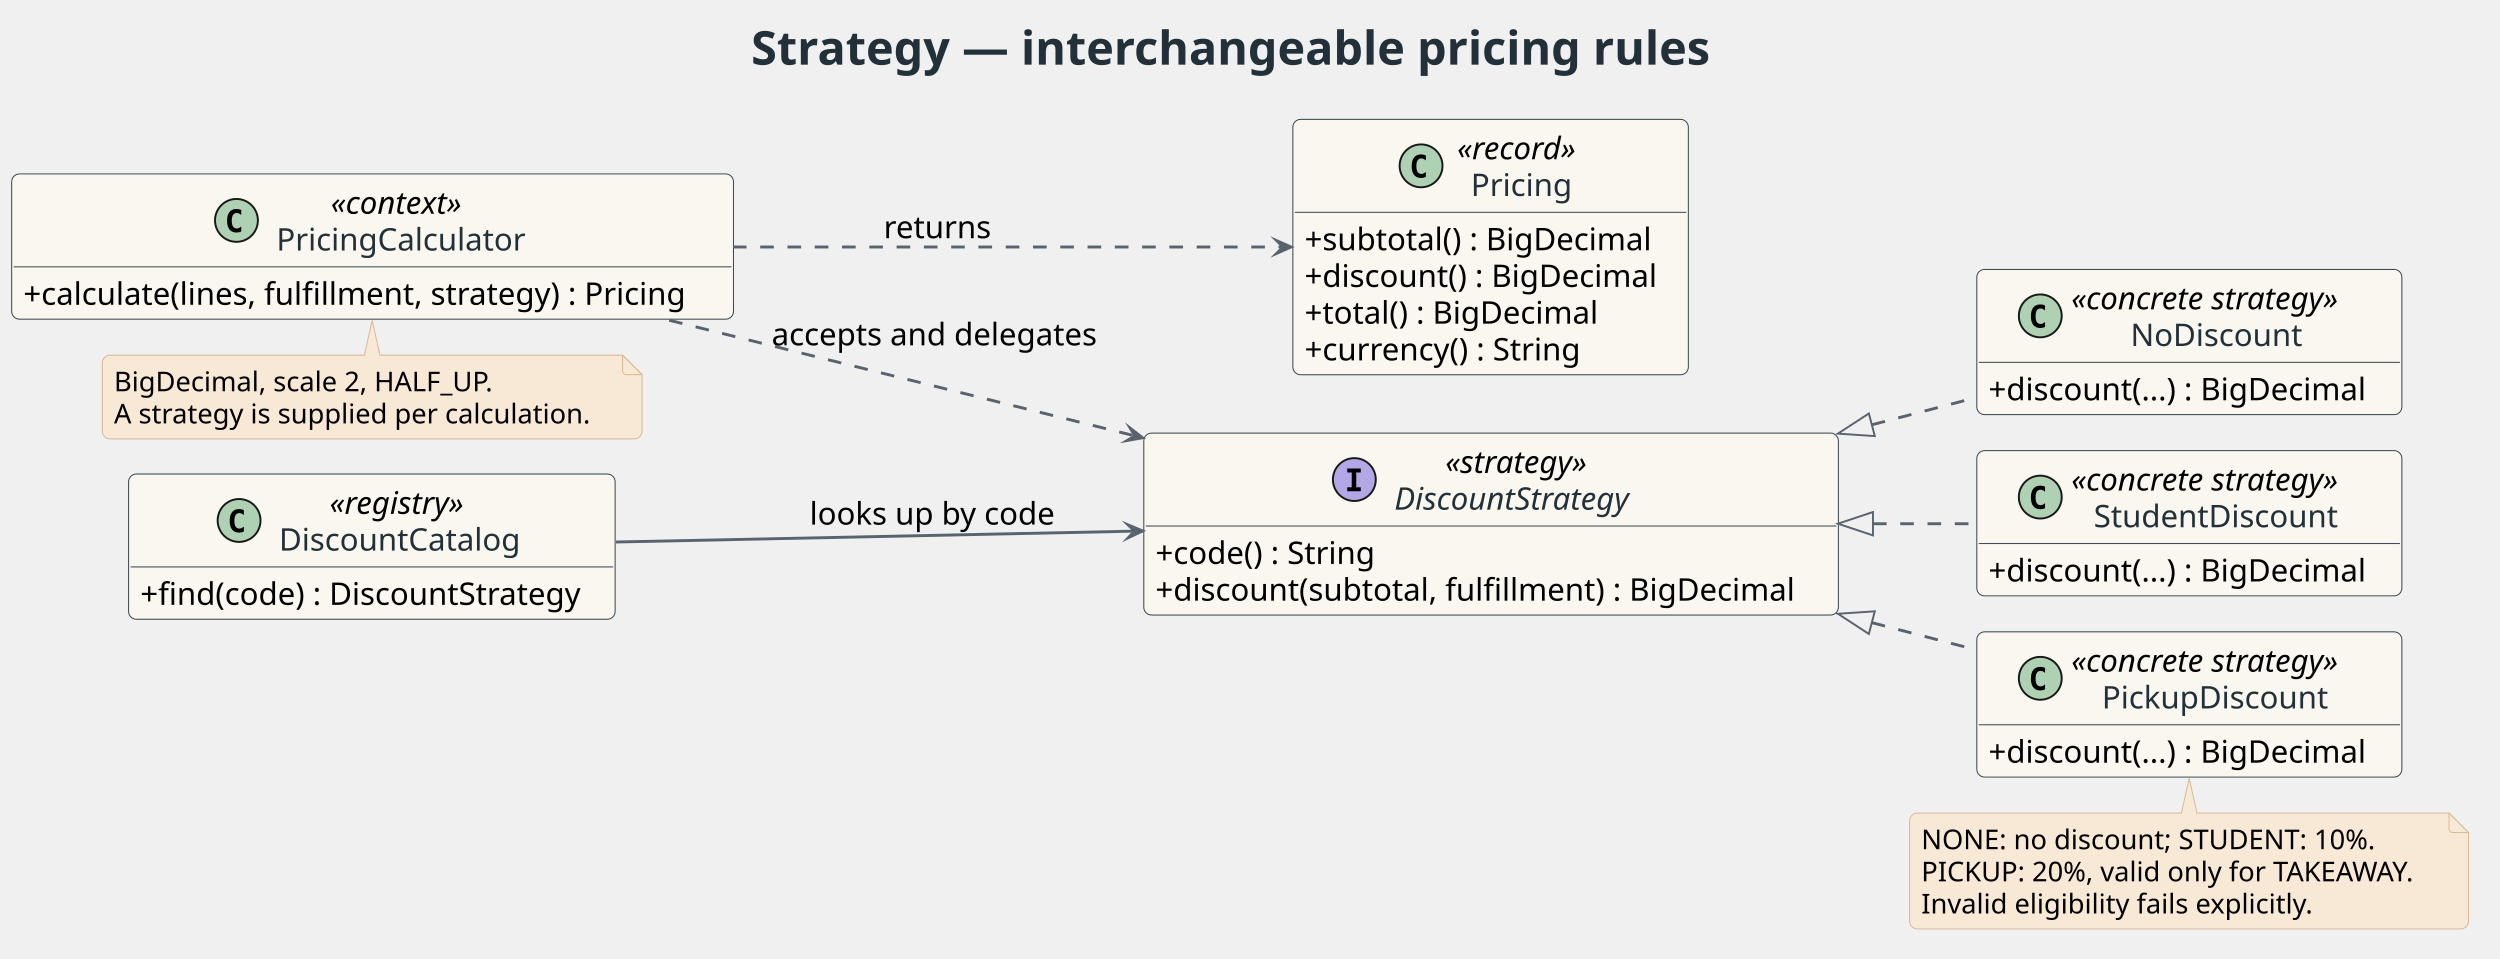
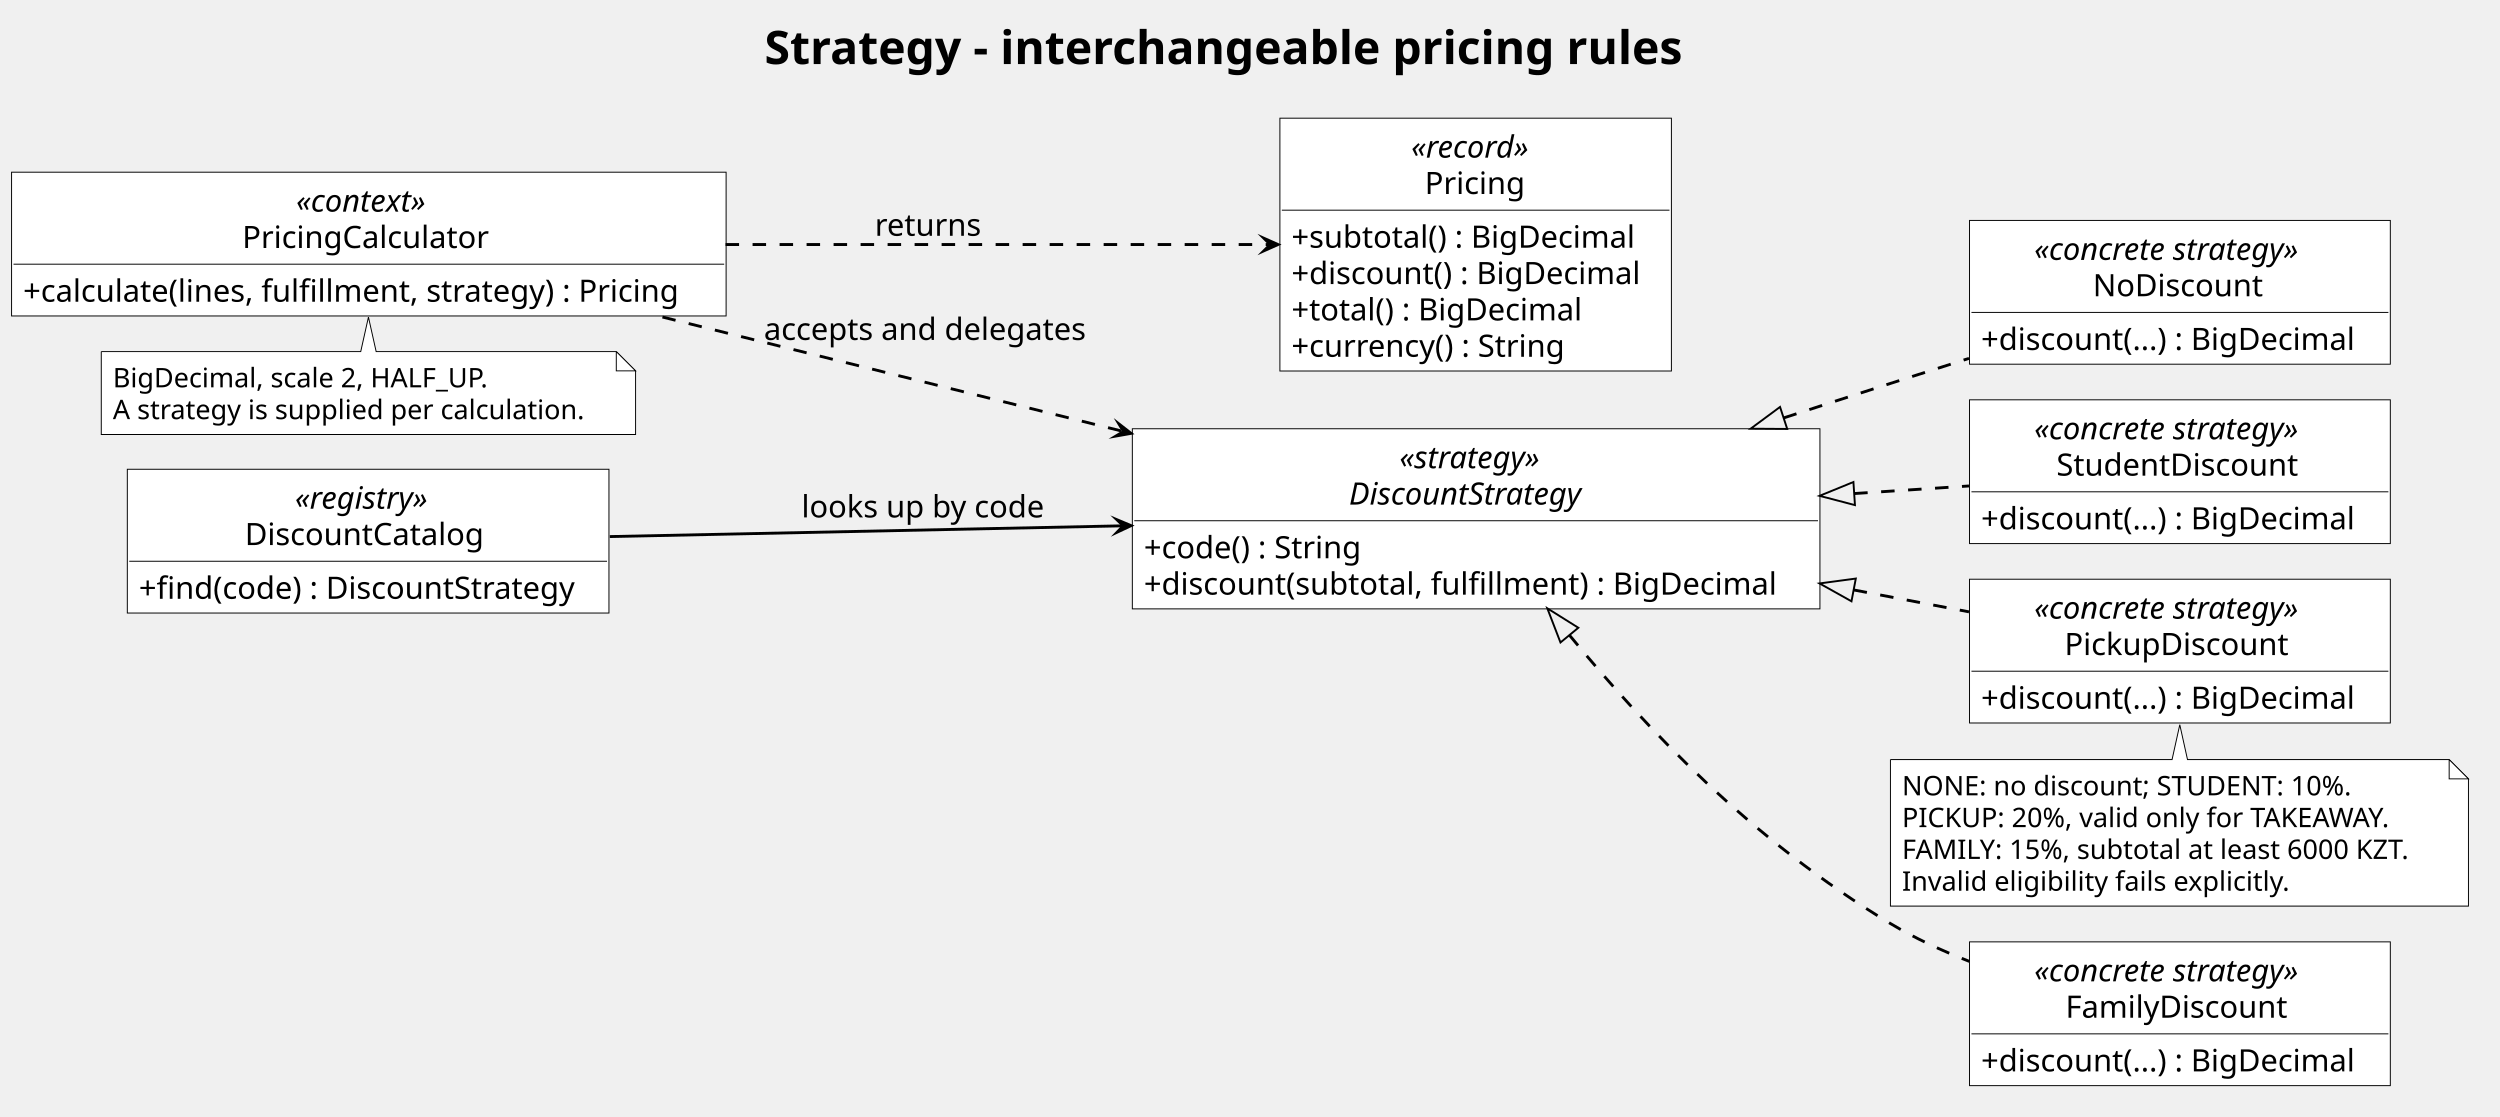
- <svg xmlns="http://www.w3.org/2000/svg" version="1.1" data-diagram-type="CLASS" style="width:1283px;height:492px;background:#FFFFFF;" width="1283px" height="492px" viewBox="0 0 1283 492" zoomAndPan="magnify" preserveAspectRatio="none" contentStyleType="text/css">
+ <svg xmlns="http://www.w3.org/2000/svg" version="1.1" data-diagram-type="CLASS" style="width:1296px;height:579px;background:#FFFFFF;" width="1296px" height="579px" viewBox="0 0 1296 579" zoomAndPan="magnify" preserveAspectRatio="none" contentStyleType="text/css">
  <defs />
  <g font-family="sans-serif" lengthAdjust="spacing">
-     <g class="title" data-source-line="23">
-       <text x="385.473" y="33.203" fill="#223139" font-size="24" textLength="505.055" font-weight="700">Strategy — interchangeable pricing rules</text>
+     <g class="title" data-source-line="26">
+       <text x="396.309" y="33.203" fill="#000" font-size="24" textLength="496.383" font-weight="700">Strategy - interchangeable pricing rules</text>
    </g>
-     <g class="entity" data-qualified-name="PricingCalculator" id="ent0001" data-source-line="25">
-       <rect x="6" y="89.266" width="370.414" height="74.531" fill="#FAF7F0" style="stroke:#314047;stroke-width:0.5;" rx="4" ry="4" />
-       <ellipse cx="121.348" cy="113.109" rx="11" ry="11" fill="#ADD1B2" style="stroke:#181818;stroke-width:1;" />
-       <path d="M123.793,118.773 Q123.246,119.055 122.645,119.195 Q122.043,119.336 121.379,119.336 Q119.02,119.336 117.777,117.781 Q116.535,116.227 116.535,113.289 Q116.535,110.344 117.777,108.789 Q119.02,107.234 121.379,107.234 Q122.043,107.234 122.652,107.375 Q123.262,107.516 123.793,107.797 L123.793,110.359 Q123.199,109.813 122.641,109.559 Q122.082,109.305 121.488,109.305 Q120.223,109.305 119.578,110.309 Q118.934,111.313 118.934,113.289 Q118.934,115.258 119.578,116.262 Q120.223,117.266 121.488,117.266 Q122.082,117.266 122.641,117.012 Q123.199,116.758 123.793,116.211 Z " fill="#000" />
-       <text x="169.75" y="109.734" fill="#000" font-size="16" textLength="75.414" font-style="italic">«context»</text>
-       <text x="141.848" y="128.578" fill="#223139" font-size="16" textLength="131.219">PricingCalculator</text>
-       <line x1="7" y1="136.953" x2="375.414" y2="136.953" style="stroke:#314047;stroke-width:0.5;" />
+     <g class="entity" data-qualified-name="PricingCalculator" id="ent0001" data-source-line="28">
+       <rect x="6" y="89.266" width="370.414" height="74.531" fill="#FFF" style="stroke:#000;stroke-width:0.5;" />
+       <text x="153.5" y="109.734" fill="#000" font-size="16" textLength="75.414" font-style="italic">«context»</text>
+       <text x="125.598" y="128.578" fill="#000" font-size="16" textLength="131.219">PricingCalculator</text>
+       <line x1="7" y1="136.953" x2="375.414" y2="136.953" style="stroke:#000;stroke-width:0.5;" />
      <text x="12" y="156.422" fill="#000" font-size="16" textLength="358.414">+calculate(lines, fulfillment, strategy) : Pricing</text>
    </g>
-     <g class="entity" data-qualified-name="DiscountStrategy" id="ent0002" data-source-line="28">
-       <rect x="587" y="222.266" width="356.453" height="93.375" fill="#FAF7F0" style="stroke:#314047;stroke-width:0.5;" rx="4" ry="4" />
-       <ellipse cx="695.051" cy="246.109" rx="11" ry="11" fill="#B4A7E5" style="stroke:#181818;stroke-width:1;" />
-       <path d="M691.395,242.477 L691.395,240.445 L698.34,240.445 L698.34,242.477 L696.02,242.477 L696.02,250.078 L698.34,250.078 L698.34,252.109 L691.395,252.109 L691.395,250.078 L693.715,250.078 L693.715,242.477 Z " fill="#000" />
-       <text x="741.715" y="242.734" fill="#000" font-size="16" textLength="79.523" font-style="italic">«strategy»</text>
-       <text x="715.551" y="261.578" fill="#223139" font-size="16" textLength="131.852" font-style="italic">DiscountStrategy</text>
-       <line x1="588" y1="269.953" x2="942.453" y2="269.953" style="stroke:#314047;stroke-width:0.5;" />
+     <g class="entity" data-qualified-name="DiscountStrategy" id="ent0002" data-source-line="31">
+       <rect x="587" y="222.266" width="356.453" height="93.375" fill="#FFF" style="stroke:#000;stroke-width:0.5;" />
+       <text x="725.465" y="242.734" fill="#000" font-size="16" textLength="79.523" font-style="italic">«strategy»</text>
+       <text x="699.301" y="261.578" fill="#000" font-size="16" textLength="131.852" font-style="italic">DiscountStrategy</text>
+       <line x1="588" y1="269.953" x2="942.453" y2="269.953" style="stroke:#000;stroke-width:0.5;" />
      <text x="593" y="289.422" fill="#000" font-size="16" textLength="121">+code() : String</text>
      <text x="593" y="308.266" fill="#000" font-size="16" textLength="344.453">+discount(subtotal, fulfillment) : BigDecimal</text>
    </g>
-     <g class="entity" data-qualified-name="NoDiscount" id="ent0003" data-source-line="32">
-       <rect x="1014.5" y="138.266" width="218.141" height="74.531" fill="#FAF7F0" style="stroke:#314047;stroke-width:0.5;" rx="4" ry="4" />
-       <ellipse cx="1047.071" cy="162.109" rx="11" ry="11" fill="#ADD1B2" style="stroke:#181818;stroke-width:1;" />
-       <path d="M1049.516,167.773 Q1048.97,168.055 1048.368,168.195 Q1047.766,168.336 1047.102,168.336 Q1044.743,168.336 1043.501,166.781 Q1042.259,165.227 1042.259,162.289 Q1042.259,159.344 1043.501,157.789 Q1044.743,156.234 1047.102,156.234 Q1047.766,156.234 1048.376,156.375 Q1048.985,156.516 1049.516,156.797 L1049.516,159.359 Q1048.923,158.813 1048.364,158.559 Q1047.805,158.305 1047.212,158.305 Q1045.946,158.305 1045.302,159.309 Q1044.657,160.313 1044.657,162.289 Q1044.657,164.258 1045.302,165.262 Q1045.946,166.266 1047.212,166.266 Q1047.805,166.266 1048.364,166.012 Q1048.923,165.758 1049.516,165.211 Z " fill="#000" />
-       <text x="1062.976" y="158.734" fill="#000" font-size="16" textLength="151.094" font-style="italic">«concrete strategy»</text>
-       <text x="1093.382" y="177.578" fill="#223139" font-size="16" textLength="90.281">NoDiscount</text>
-       <line x1="1015.5" y1="185.953" x2="1231.641" y2="185.953" style="stroke:#314047;stroke-width:0.5;" />
-       <text x="1020.5" y="205.422" fill="#000" font-size="16" textLength="206.141">+discount(...) : BigDecimal</text>
+     <g class="entity" data-qualified-name="NoDiscount" id="ent0003" data-source-line="35">
+       <rect x="1021" y="114.266" width="218.141" height="74.531" fill="#FFF" style="stroke:#000;stroke-width:0.5;" />
+       <text x="1054.523" y="134.734" fill="#000" font-size="16" textLength="151.094" font-style="italic">«concrete strategy»</text>
+       <text x="1084.93" y="153.578" fill="#000" font-size="16" textLength="90.281">NoDiscount</text>
+       <line x1="1022" y1="161.953" x2="1238.141" y2="161.953" style="stroke:#000;stroke-width:0.5;" />
+       <text x="1027" y="181.422" fill="#000" font-size="16" textLength="206.141">+discount(...) : BigDecimal</text>
    </g>
-     <g class="entity" data-qualified-name="StudentDiscount" id="ent0004" data-source-line="35">
-       <rect x="1014.5" y="231.266" width="218.141" height="74.531" fill="#FAF7F0" style="stroke:#314047;stroke-width:0.5;" rx="4" ry="4" />
-       <ellipse cx="1047.071" cy="255.109" rx="11" ry="11" fill="#ADD1B2" style="stroke:#181818;stroke-width:1;" />
-       <path d="M1049.516,260.773 Q1048.97,261.055 1048.368,261.195 Q1047.766,261.336 1047.102,261.336 Q1044.743,261.336 1043.501,259.781 Q1042.259,258.227 1042.259,255.289 Q1042.259,252.344 1043.501,250.789 Q1044.743,249.234 1047.102,249.234 Q1047.766,249.234 1048.376,249.375 Q1048.985,249.516 1049.516,249.797 L1049.516,252.359 Q1048.923,251.813 1048.364,251.559 Q1047.805,251.305 1047.212,251.305 Q1045.946,251.305 1045.302,252.309 Q1044.657,253.313 1044.657,255.289 Q1044.657,257.258 1045.302,258.262 Q1045.946,259.266 1047.212,259.266 Q1047.805,259.266 1048.364,259.012 Q1048.923,258.758 1049.516,258.211 Z " fill="#000" />
-       <text x="1062.976" y="251.734" fill="#000" font-size="16" textLength="151.094" font-style="italic">«concrete strategy»</text>
-       <text x="1074.491" y="270.578" fill="#223139" font-size="16" textLength="128.063">StudentDiscount</text>
-       <line x1="1015.5" y1="278.953" x2="1231.641" y2="278.953" style="stroke:#314047;stroke-width:0.5;" />
-       <text x="1020.5" y="298.422" fill="#000" font-size="16" textLength="206.141">+discount(...) : BigDecimal</text>
+     <g class="entity" data-qualified-name="StudentDiscount" id="ent0004" data-source-line="38">
+       <rect x="1021" y="207.266" width="218.141" height="74.531" fill="#FFF" style="stroke:#000;stroke-width:0.5;" />
+       <text x="1054.523" y="227.734" fill="#000" font-size="16" textLength="151.094" font-style="italic">«concrete strategy»</text>
+       <text x="1066.039" y="246.578" fill="#000" font-size="16" textLength="128.063">StudentDiscount</text>
+       <line x1="1022" y1="254.953" x2="1238.141" y2="254.953" style="stroke:#000;stroke-width:0.5;" />
+       <text x="1027" y="274.422" fill="#000" font-size="16" textLength="206.141">+discount(...) : BigDecimal</text>
    </g>
-     <g class="entity" data-qualified-name="PickupDiscount" id="ent0005" data-source-line="38">
-       <rect x="1014.5" y="324.266" width="218.141" height="74.531" fill="#FAF7F0" style="stroke:#314047;stroke-width:0.5;" rx="4" ry="4" />
-       <ellipse cx="1047.071" cy="348.109" rx="11" ry="11" fill="#ADD1B2" style="stroke:#181818;stroke-width:1;" />
-       <path d="M1049.516,353.773 Q1048.97,354.055 1048.368,354.195 Q1047.766,354.336 1047.102,354.336 Q1044.743,354.336 1043.501,352.781 Q1042.259,351.227 1042.259,348.289 Q1042.259,345.344 1043.501,343.789 Q1044.743,342.234 1047.102,342.234 Q1047.766,342.234 1048.376,342.375 Q1048.985,342.516 1049.516,342.797 L1049.516,345.359 Q1048.923,344.813 1048.364,344.559 Q1047.805,344.305 1047.212,344.305 Q1045.946,344.305 1045.302,345.309 Q1044.657,346.313 1044.657,348.289 Q1044.657,350.258 1045.302,351.262 Q1045.946,352.266 1047.212,352.266 Q1047.805,352.266 1048.364,352.012 Q1048.923,351.758 1049.516,351.211 Z " fill="#000" />
-       <text x="1062.976" y="344.734" fill="#000" font-size="16" textLength="151.094" font-style="italic">«concrete strategy»</text>
-       <text x="1078.698" y="363.578" fill="#223139" font-size="16" textLength="119.648">PickupDiscount</text>
-       <line x1="1015.5" y1="371.953" x2="1231.641" y2="371.953" style="stroke:#314047;stroke-width:0.5;" />
-       <text x="1020.5" y="391.422" fill="#000" font-size="16" textLength="206.141">+discount(...) : BigDecimal</text>
+     <g class="entity" data-qualified-name="PickupDiscount" id="ent0005" data-source-line="41">
+       <rect x="1021" y="300.266" width="218.141" height="74.531" fill="#FFF" style="stroke:#000;stroke-width:0.5;" />
+       <text x="1054.523" y="320.734" fill="#000" font-size="16" textLength="151.094" font-style="italic">«concrete strategy»</text>
+       <text x="1070.246" y="339.578" fill="#000" font-size="16" textLength="119.648">PickupDiscount</text>
+       <line x1="1022" y1="347.953" x2="1238.141" y2="347.953" style="stroke:#000;stroke-width:0.5;" />
+       <text x="1027" y="367.422" fill="#000" font-size="16" textLength="206.141">+discount(...) : BigDecimal</text>
    </g>
-     <g class="entity" data-qualified-name="DiscountCatalog" id="ent0006" data-source-line="41">
-       <rect x="66" y="243.266" width="249.68" height="74.531" fill="#FAF7F0" style="stroke:#314047;stroke-width:0.5;" rx="4" ry="4" />
-       <ellipse cx="122.695" cy="267.109" rx="11" ry="11" fill="#ADD1B2" style="stroke:#181818;stroke-width:1;" />
-       <path d="M125.141,272.773 Q124.594,273.055 123.992,273.195 Q123.391,273.336 122.727,273.336 Q120.367,273.336 119.125,271.781 Q117.883,270.227 117.883,267.289 Q117.883,264.344 119.125,262.789 Q120.367,261.234 122.727,261.234 Q123.391,261.234 124,261.375 Q124.609,261.516 125.141,261.797 L125.141,264.359 Q124.547,263.813 123.988,263.559 Q123.43,263.305 122.836,263.305 Q121.57,263.305 120.926,264.309 Q120.281,265.313 120.281,267.289 Q120.281,269.258 120.926,270.262 Q121.57,271.266 122.836,271.266 Q123.43,271.266 123.988,271.012 Q124.547,270.758 125.141,270.211 Z " fill="#000" />
-       <text x="169.152" y="263.734" fill="#000" font-size="16" textLength="75.875" font-style="italic">«registry»</text>
-       <text x="143.195" y="282.578" fill="#223139" font-size="16" textLength="127.789">DiscountCatalog</text>
-       <line x1="67" y1="290.953" x2="314.68" y2="290.953" style="stroke:#314047;stroke-width:0.5;" />
+     <g class="entity" data-qualified-name="FamilyDiscount" id="ent0006" data-source-line="44">
+       <rect x="1021" y="488.266" width="218.141" height="74.531" fill="#FFF" style="stroke:#000;stroke-width:0.5;" />
+       <text x="1054.523" y="508.734" fill="#000" font-size="16" textLength="151.094" font-style="italic">«concrete strategy»</text>
+       <text x="1070.773" y="527.578" fill="#000" font-size="16" textLength="118.594">FamilyDiscount</text>
+       <line x1="1022" y1="535.953" x2="1238.141" y2="535.953" style="stroke:#000;stroke-width:0.5;" />
+       <text x="1027" y="555.422" fill="#000" font-size="16" textLength="206.141">+discount(...) : BigDecimal</text>
+     </g>
+     <g class="entity" data-qualified-name="DiscountCatalog" id="ent0007" data-source-line="47">
+       <rect x="66" y="243.266" width="249.68" height="74.531" fill="#FFF" style="stroke:#000;stroke-width:0.5;" />
+       <text x="152.902" y="263.734" fill="#000" font-size="16" textLength="75.875" font-style="italic">«registry»</text>
+       <text x="126.945" y="282.578" fill="#000" font-size="16" textLength="127.789">DiscountCatalog</text>
+       <line x1="67" y1="290.953" x2="314.68" y2="290.953" style="stroke:#000;stroke-width:0.5;" />
      <text x="72" y="310.422" fill="#000" font-size="16" textLength="237.68">+find(code) : DiscountStrategy</text>
    </g>
-     <g class="entity" data-qualified-name="Pricing" id="ent0007" data-source-line="44">
-       <rect x="663.5" y="61.266" width="202.953" height="131.063" fill="#FAF7F0" style="stroke:#314047;stroke-width:0.5;" rx="4" ry="4" />
-       <ellipse cx="729.293" cy="85.109" rx="11" ry="11" fill="#ADD1B2" style="stroke:#181818;stroke-width:1;" />
-       <path d="M731.738,90.773 Q731.191,91.055 730.59,91.195 Q729.988,91.336 729.324,91.336 Q726.965,91.336 725.723,89.781 Q724.48,88.227 724.48,85.289 Q724.48,82.344 725.723,80.789 Q726.965,79.234 729.324,79.234 Q729.988,79.234 730.598,79.375 Q731.207,79.516 731.738,79.797 L731.738,82.359 Q731.145,81.813 730.586,81.559 Q730.027,81.305 729.434,81.305 Q728.168,81.305 727.523,82.309 Q726.879,83.313 726.879,85.289 Q726.879,87.258 727.523,88.262 Q728.168,89.266 729.434,89.266 Q730.027,89.266 730.586,89.012 Q731.145,88.758 731.738,88.211 Z " fill="#000" />
-       <text x="747.793" y="81.734" fill="#000" font-size="16" textLength="66.867" font-style="italic">«record»</text>
-       <text x="754.855" y="100.578" fill="#223139" font-size="16" textLength="52.742">Pricing</text>
-       <line x1="664.5" y1="108.953" x2="865.453" y2="108.953" style="stroke:#314047;stroke-width:0.5;" />
+     <g class="entity" data-qualified-name="Pricing" id="ent0008" data-source-line="50">
+       <rect x="663.5" y="61.266" width="202.953" height="131.063" fill="#FFF" style="stroke:#000;stroke-width:0.5;" />
+       <text x="731.543" y="81.734" fill="#000" font-size="16" textLength="66.867" font-style="italic">«record»</text>
+       <text x="738.605" y="100.578" fill="#000" font-size="16" textLength="52.742">Pricing</text>
+       <line x1="664.5" y1="108.953" x2="865.453" y2="108.953" style="stroke:#000;stroke-width:0.5;" />
      <text x="669.5" y="128.422" fill="#000" font-size="16" textLength="187.648">+subtotal() : BigDecimal</text>
      <text x="669.5" y="147.266" fill="#000" font-size="16" textLength="190.953">+discount() : BigDecimal</text>
      <text x="669.5" y="166.109" fill="#000" font-size="16" textLength="159.492">+total() : BigDecimal</text>
      <text x="669.5" y="184.953" fill="#000" font-size="16" textLength="150.609">+currency() : String</text>
    </g>
-     <g class="entity" data-qualified-name="GMN14" id="ent0015" data-source-line="57">
-       <path d="M980,421.266 L980,472.73 A4,4 0 0 0 984,476.73 L1262.802,476.73 A4,4 0 0 0 1266.802,472.73 L1266.802,427.266 L1256.802,417.266 L1127.5,417.266 L1123.5,399.454 L1119.5,417.266 L984,417.266 A4,4 0 0 0 980,421.266" style="stroke:#D8B794;stroke-width:0.5;" fill="#F8E9D6" />
-       <path d="M1256.802,417.266 L1256.802,425.266 A2,2 0 0 0 1258.802,427.266 L1266.802,427.266 L1256.802,417.266" style="stroke:#D8B794;stroke-width:0.5;" fill="#F8E9D6" />
-       <text x="986" y="435.801" fill="#000" font-size="14" textLength="240.68">NONE: no discount; STUDENT: 10%.</text>
-       <text x="986" y="452.289" fill="#000" font-size="14" textLength="265.802">PICKUP: 20%, valid only for TAKEAWAY.</text>
-       <text x="986" y="468.777" fill="#000" font-size="14" textLength="213.712">Invalid eligibility fails explicitly.</text>
+     <g class="entity" data-qualified-name="GMN16" id="ent0017" data-source-line="64">
+       <path d="M980,393.766 L980,469.719 A0,0 0 0 0 980,469.719 L1279.646,469.719 A0,0 0 0 0 1279.646,469.719 L1279.646,403.766 L1269.646,393.766 L1134,393.766 L1130,375.701 L1126,393.766 L980,393.766 A0,0 0 0 0 980,393.766" style="stroke:#000;stroke-width:0.5;" fill="#FFF" />
+       <path d="M1269.646,393.766 L1269.646,403.766 L1279.646,403.766 L1269.646,393.766" style="stroke:#000;stroke-width:0.5;" fill="#FFF" />
+       <text x="986" y="412.301" fill="#000" font-size="14" textLength="240.68">NONE: no discount; STUDENT: 10%.</text>
+       <text x="986" y="428.789" fill="#000" font-size="14" textLength="265.802">PICKUP: 20%, valid only for TAKEAWAY.</text>
+       <text x="986" y="445.277" fill="#000" font-size="14" textLength="278.646">FAMILY: 15%, subtotal at least 6000 KZT.</text>
+       <text x="986" y="461.766" fill="#000" font-size="14" textLength="213.712">Invalid eligibility fails explicitly.</text>
    </g>
-     <g class="entity" data-qualified-name="GMN17" id="ent0018" data-source-line="62">
-       <path d="M52.5,186.266 L52.5,221.242 A4,4 0 0 0 56.5,225.242 L325.485,225.242 A4,4 0 0 0 329.485,221.242 L329.485,192.266 L319.485,182.266 L195,182.266 L191,164.382 L187,182.266 L56.5,182.266 A4,4 0 0 0 52.5,186.266" style="stroke:#D8B794;stroke-width:0.5;" fill="#F8E9D6" />
-       <path d="M319.485,182.266 L319.485,190.266 A2,2 0 0 0 321.485,192.266 L329.485,192.266 L319.485,182.266" style="stroke:#D8B794;stroke-width:0.5;" fill="#F8E9D6" />
+     <g class="entity" data-qualified-name="GMN19" id="ent0020" data-source-line="70">
+       <path d="M52.5,182.266 L52.5,225.242 A0,0 0 0 0 52.5,225.242 L329.485,225.242 A0,0 0 0 0 329.485,225.242 L329.485,192.266 L319.485,182.266 L195,182.266 L191,164.382 L187,182.266 L52.5,182.266 A0,0 0 0 0 52.5,182.266" style="stroke:#000;stroke-width:0.5;" fill="#FFF" />
+       <path d="M319.485,182.266 L319.485,192.266 L329.485,192.266 L319.485,182.266" style="stroke:#000;stroke-width:0.5;" fill="#FFF" />
      <text x="58.5" y="200.801" fill="#000" font-size="14" textLength="203.854">BigDecimal, scale 2, HALF_UP.</text>
      <text x="58.5" y="217.289" fill="#000" font-size="14" textLength="255.985">A strategy is supplied per calculation.</text>
    </g>
-     <g class="link" data-entity-1="ent0001" data-entity-2="ent0002" id="lnk8" data-link-type="dependency">
-       <polygon points="586.928,224.807,579.157,218.757,582.076,223.603,577.23,226.521,586.928,224.807" fill="#59636E" style="stroke:#59636E;stroke-width:1;stroke-linejoin:miter;stroke-miterlimit:10;" />
-       <path d="M343.409,164.353 C418.211,182.923 504.072,204.238 582.076,223.603" style="stroke:#59636E;stroke-width:1.5;stroke-dasharray:7,7;" fill="none" />
-       <text x="396" y="177.234" fill="#000" font-size="16" textLength="171.703">accepts and delegates</text>
+     <g class="link" data-entity-1="ent0001" data-entity-2="ent0002" id="lnk9" data-link-type="dependency">
+       <polygon points="586.928,224.807,579.157,218.757,582.076,223.603,577.23,226.521,586.928,224.807" fill="#000" style="stroke:#000;stroke-width:1;stroke-linejoin:miter;stroke-miterlimit:10;" />
+       <path d="M343.409,164.353 C418.211,182.923 504.072,204.238 582.076,223.603" style="stroke:#000;stroke-width:1.5;stroke-dasharray:7,7;" fill="none" />
+       <text x="396" y="176.234" fill="#000" font-size="16" textLength="171.703">accepts and delegates</text>
    </g>
-     <g class="link" data-entity-1="ent0002" data-entity-2="ent0003" id="lnk9" data-link-type="extension">
-       <polygon points="943.206,222.538,962.137,223.8,959.108,212.189,943.206,222.538" fill="none" style="stroke:#59636E;stroke-width:1;stroke-linejoin:miter;stroke-miterlimit:10;" />
-       <path d="M960.623,217.994 C984.913,211.658 991.812,209.858 1014.349,203.979" style="stroke:#59636E;stroke-width:1.5;stroke-dasharray:7,7;" fill="none" />
+     <g class="link" data-entity-1="ent0002" data-entity-2="ent0003" id="lnk10" data-link-type="extension">
+       <polygon points="907.519,222.241,926.492,222.367,922.773,210.957,907.519,222.241" fill="none" style="stroke:#000;stroke-width:1;stroke-linejoin:miter;stroke-miterlimit:10;" />
+       <path d="M924.633,216.662 C948.801,208.784 956.554,206.298 980,198.766 C993.171,194.534 1007.007,190.124 1020.721,185.773" style="stroke:#000;stroke-width:1.5;stroke-dasharray:7,7;" fill="none" />
    </g>
-     <g class="link" data-entity-1="ent0002" data-entity-2="ent0004" id="lnk10" data-link-type="extension">
-       <polygon points="943.206,268.766,961.206,274.766,961.206,262.766,943.206,268.766" fill="none" style="stroke:#59636E;stroke-width:1;stroke-linejoin:miter;stroke-miterlimit:10;" />
-       <path d="M961.206,268.766 C985.496,268.766 991.812,268.766 1014.349,268.766" style="stroke:#59636E;stroke-width:1.5;stroke-dasharray:7,7;" fill="none" />
+     <g class="link" data-entity-1="ent0002" data-entity-2="ent0004" id="lnk11" data-link-type="extension">
+       <polygon points="943.246,257.047,961.603,261.846,960.811,249.872,943.246,257.047" fill="none" style="stroke:#000;stroke-width:1;stroke-linejoin:miter;stroke-miterlimit:10;" />
+       <path d="M961.207,255.859 C987.663,254.11 996.279,253.541 1020.726,251.924" style="stroke:#000;stroke-width:1.5;stroke-dasharray:7,7;" fill="none" />
    </g>
-     <g class="link" data-entity-1="ent0002" data-entity-2="ent0005" id="lnk11" data-link-type="extension">
-       <polygon points="943.206,314.993,959.108,325.342,962.137,313.731,943.206,314.993" fill="none" style="stroke:#59636E;stroke-width:1;stroke-linejoin:miter;stroke-miterlimit:10;" />
-       <path d="M960.623,319.537 C984.913,325.873 991.812,327.673 1014.349,333.552" style="stroke:#59636E;stroke-width:1.5;stroke-dasharray:7,7;" fill="none" />
+     <g class="link" data-entity-1="ent0002" data-entity-2="ent0005" id="lnk12" data-link-type="extension">
+       <polygon points="943.246,302.457,959.809,311.713,962.05,299.924,943.246,302.457" fill="none" style="stroke:#000;stroke-width:1;stroke-linejoin:miter;stroke-miterlimit:10;" />
+       <path d="M960.93,305.818 C987.386,310.847 996.279,312.538 1020.726,317.185" style="stroke:#000;stroke-width:1.5;stroke-dasharray:7,7;" fill="none" />
    </g>
-     <g class="link" data-entity-1="ent0006" data-entity-2="ent0002" id="lnk12" data-link-type="dependency">
-       <polygon points="586.951,272.48,577.869,268.67,581.952,272.585,578.037,276.668,586.951,272.48" fill="#59636E" style="stroke:#59636E;stroke-width:1;stroke-linejoin:miter;stroke-miterlimit:10;" />
-       <path d="M316.115,278.162 C395.302,276.501 494.177,274.426 581.952,272.585" style="stroke:#59636E;stroke-width:1.5;" fill="none" />
-       <text x="415.5" y="269.234" fill="#000" font-size="16" textLength="132.414">looks up by code</text>
+     <g class="link" data-entity-1="ent0002" data-entity-2="ent0006" id="lnk13" data-link-type="extension">
+       <polygon points="802.128,315.355,808.944,333.062,818.205,325.432,802.128,315.355" fill="none" style="stroke:#000;stroke-width:1;stroke-linejoin:miter;stroke-miterlimit:10;" />
+       <path d="M813.574,329.247 C852.658,376.683 907.706,435.355 980,478.766 C992.674,486.376 1006.704,492.876 1020.939,498.393" style="stroke:#000;stroke-width:1.5;stroke-dasharray:7,7;" fill="none" />
    </g>
-     <g class="link" data-entity-1="ent0001" data-entity-2="ent0007" id="lnk13" data-link-type="dependency">
-       <polygon points="663.119,126.766,654.119,122.766,658.119,126.766,654.119,130.766,663.119,126.766" fill="#59636E" style="stroke:#59636E;stroke-width:1;stroke-linejoin:miter;stroke-miterlimit:10;" />
-       <path d="M376.133,126.766 C471.334,126.766 578.857,126.766 658.119,126.766" style="stroke:#59636E;stroke-width:1.5;stroke-dasharray:7,7;" fill="none" />
+     <g class="link" data-entity-1="ent0007" data-entity-2="ent0002" id="lnk14" data-link-type="dependency">
+       <polygon points="586.951,272.48,577.869,268.67,581.952,272.585,578.037,276.668,586.951,272.48" fill="#000" style="stroke:#000;stroke-width:1;stroke-linejoin:miter;stroke-miterlimit:10;" />
+       <path d="M316.115,278.162 C395.302,276.501 494.177,274.426 581.952,272.585" style="stroke:#000;stroke-width:1.5;" fill="none" />
+       <text x="415.5" y="268.234" fill="#000" font-size="16" textLength="132.414">looks up by code</text>
+     </g>
+     <g class="link" data-entity-1="ent0001" data-entity-2="ent0008" id="lnk15" data-link-type="dependency">
+       <polygon points="663.119,126.766,654.119,122.766,658.119,126.766,654.119,130.766,663.119,126.766" fill="#000" style="stroke:#000;stroke-width:1;stroke-linejoin:miter;stroke-miterlimit:10;" />
+       <path d="M376.133,126.766 C471.334,126.766 578.857,126.766 658.119,126.766" style="stroke:#000;stroke-width:1.5;stroke-dasharray:7,7;" fill="none" />
      <text x="453.5" y="122.234" fill="#000" font-size="16" textLength="56.008">returns</text>
    </g>
  </g>
</svg>
